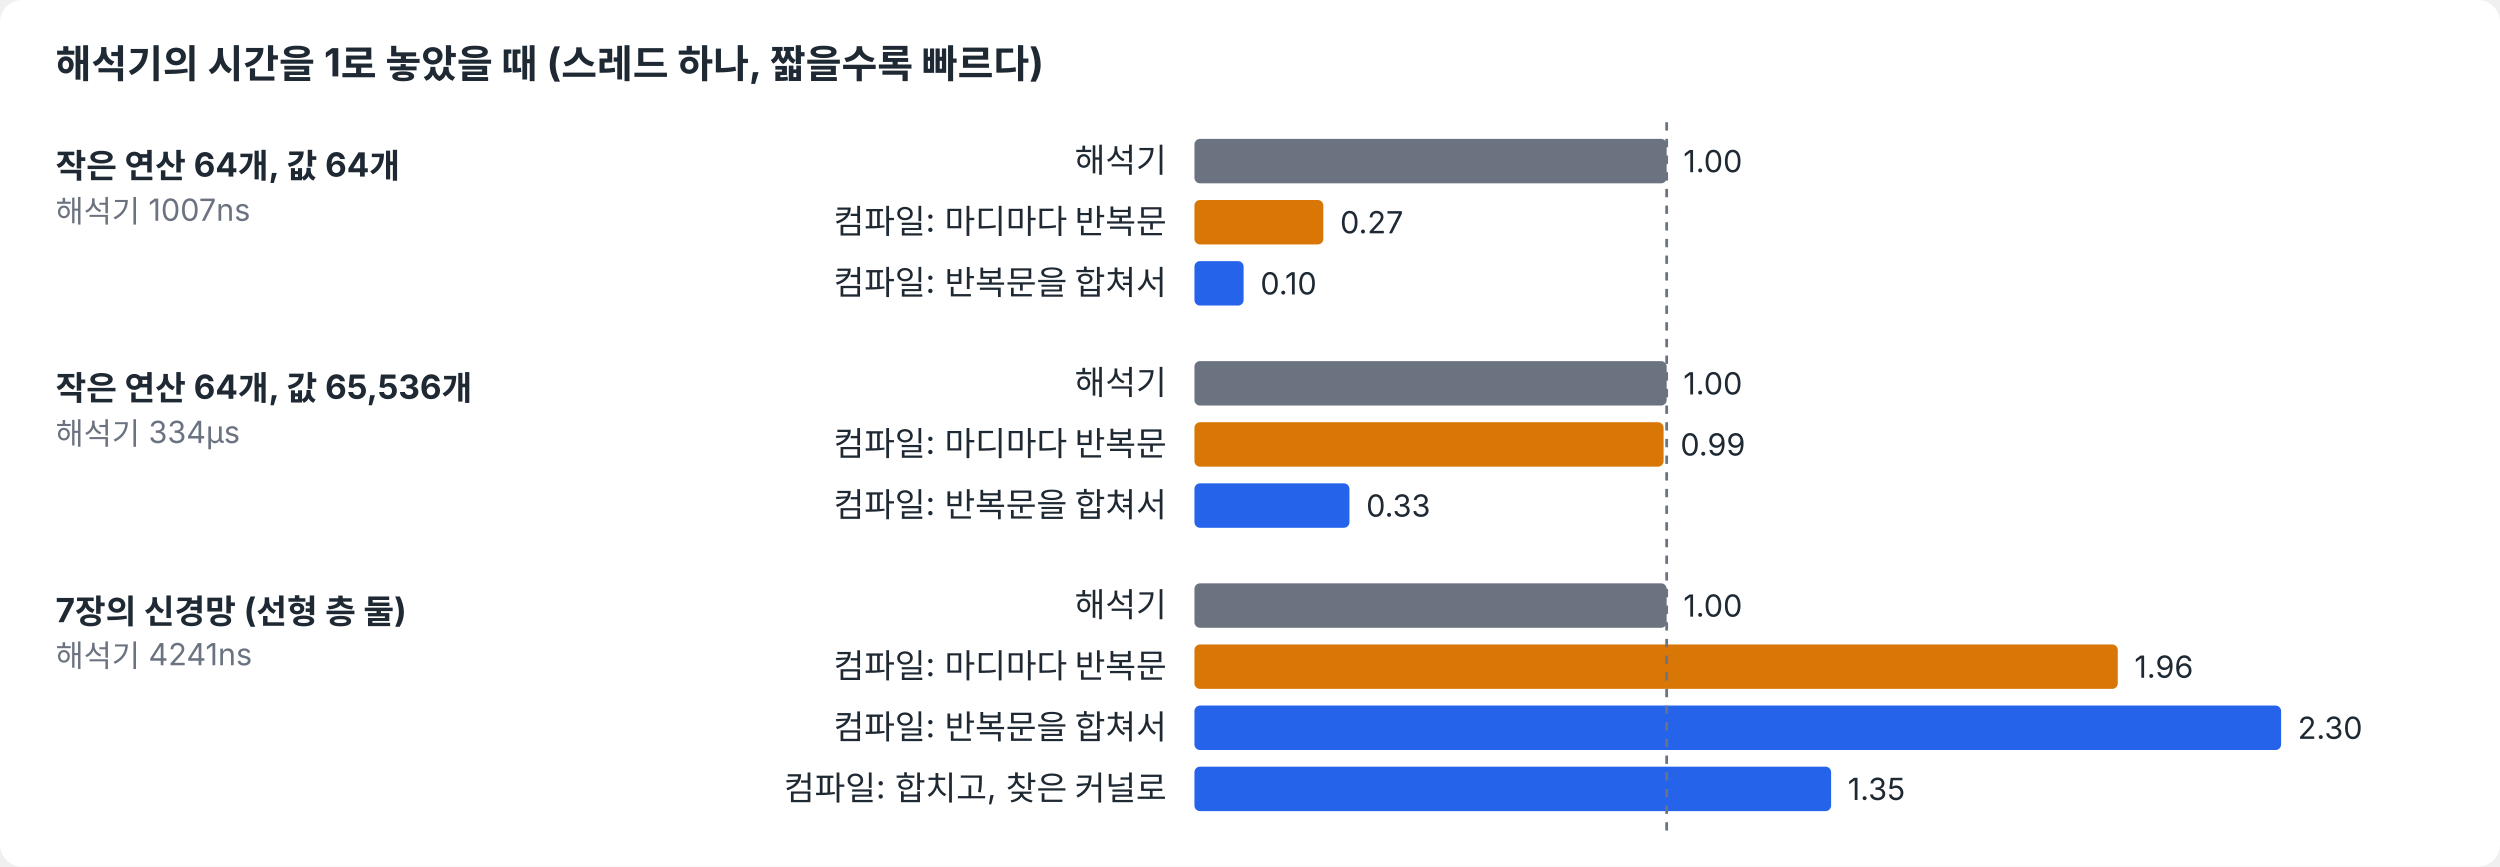
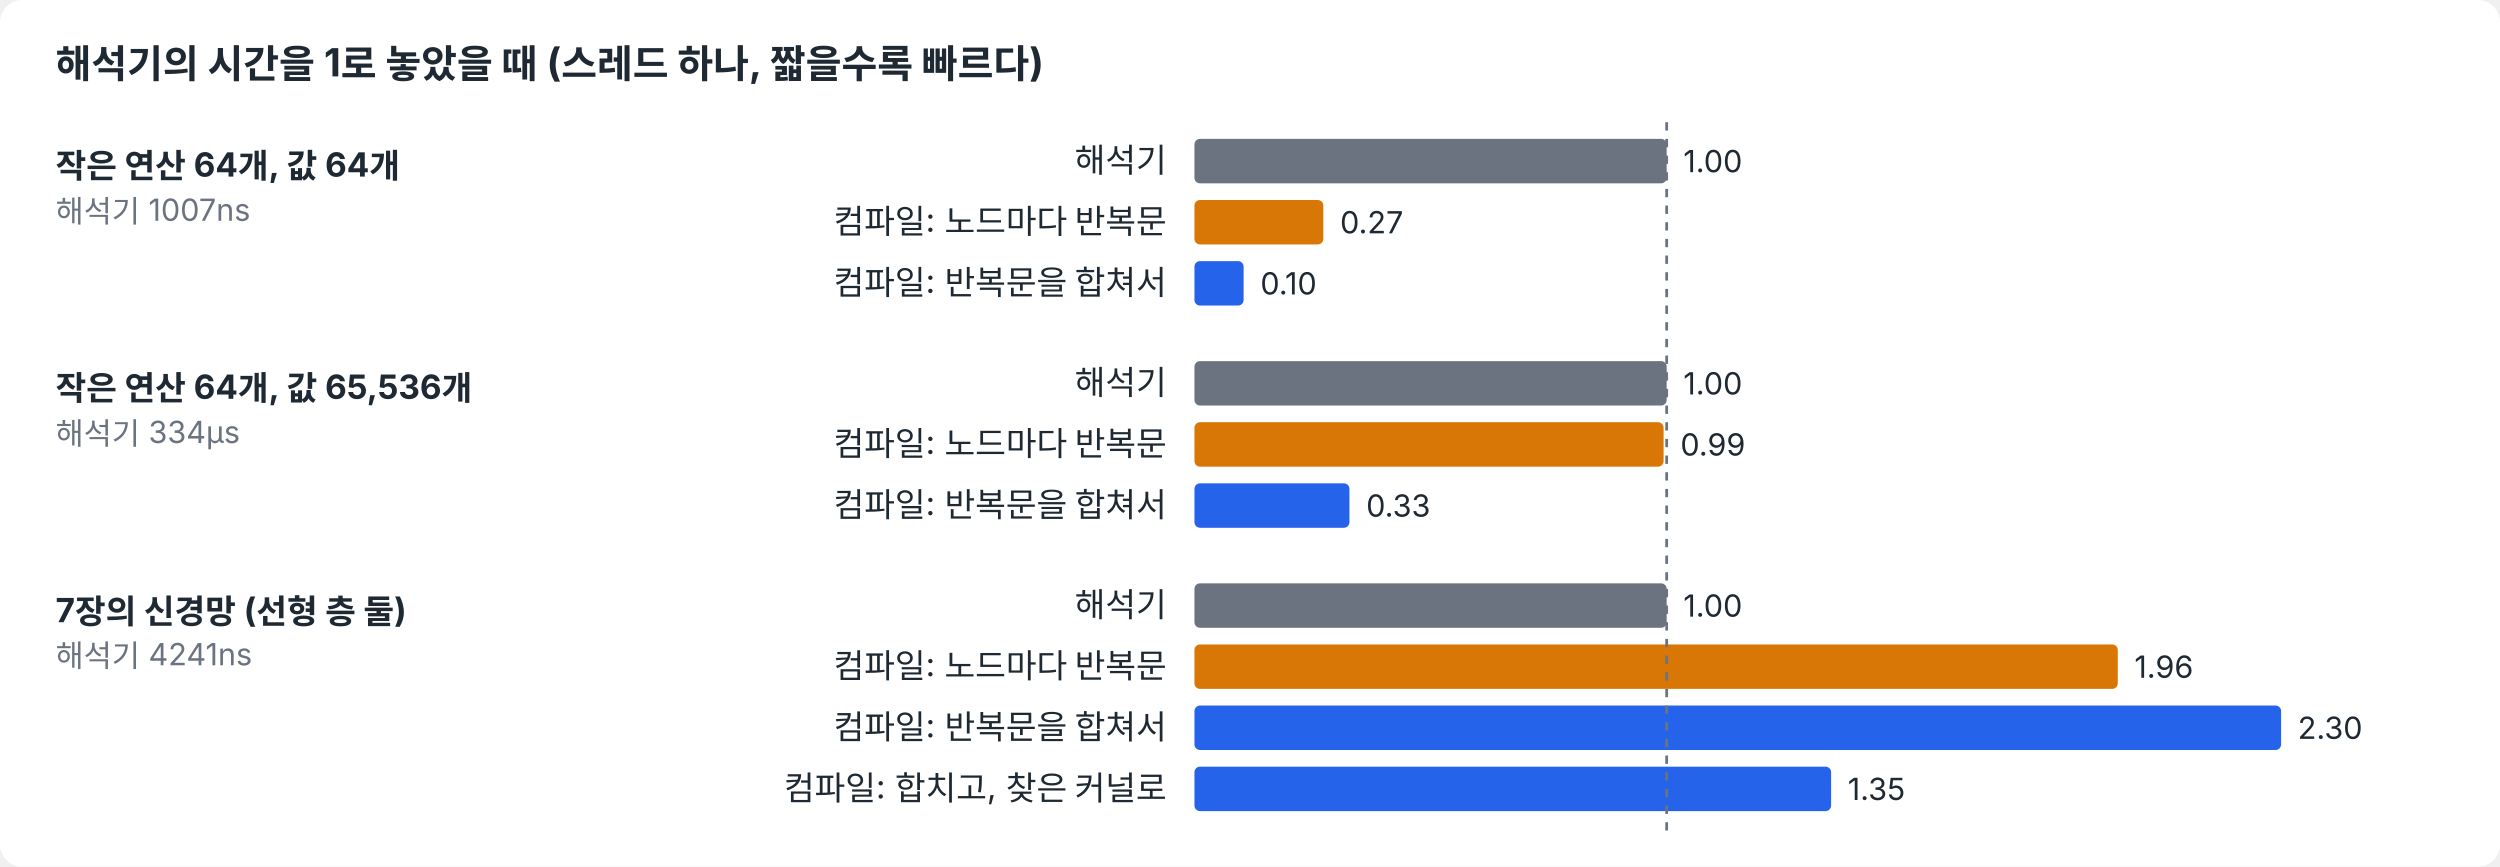
<svg xmlns="http://www.w3.org/2000/svg" viewBox="0 0 900 312" width="900" height="312" font-family="-apple-system, Segoe UI, Noto Sans KR, sans-serif" font-size="14">
  <defs>
    <marker id="arrow-1f2933" viewBox="0 0 10 10" refX="9" refY="5" markerWidth="7" markerHeight="7" orient="auto">
      <path d="M0,0 L10,5 L0,10 z" fill="#1f2933" />
    </marker>
    <marker id="arrow-6b7280" viewBox="0 0 10 10" refX="9" refY="5" markerWidth="7" markerHeight="7" orient="auto">
      <path d="M0,0 L10,5 L0,10 z" fill="#6b7280" />
    </marker>
    <marker id="arrow-2563eb" viewBox="0 0 10 10" refX="9" refY="5" markerWidth="7" markerHeight="7" orient="auto">
      <path d="M0,0 L10,5 L0,10 z" fill="#2563eb" />
    </marker>
    <marker id="arrow-d97706" viewBox="0 0 10 10" refX="9" refY="5" markerWidth="7" markerHeight="7" orient="auto">
      <path d="M0,0 L10,5 L0,10 z" fill="#d97706" />
    </marker>
    <marker id="arrow-059669" viewBox="0 0 10 10" refX="9" refY="5" markerWidth="7" markerHeight="7" orient="auto">
      <path d="M0,0 L10,5 L0,10 z" fill="#059669" />
    </marker>
  </defs>
  <rect width="900" height="312" rx="8" fill="#ffffff" />
  <text x="20" y="28" fill="#1f2933" font-size="14" text-anchor="start" font-weight="bold">해석기의 시간을 1로 놓았을 때 (스레드 하나, 짧을수록 빠르다)</text>
  <text x="20" y="64" fill="#1f2933" font-size="12" text-anchor="start" font-weight="bold">작은 연산 64개, 값 64개</text>
  <text x="20" y="80" fill="#6b7280" font-size="11" text-anchor="start" font-weight="normal">해석기 1007ns</text>
  <text x="420" y="62" fill="#1f2933" font-size="12" text-anchor="end" font-weight="normal">해석기</text>
  <rect x="430.0" y="50.0" width="170.0" height="16.0" rx="2" fill="#6b7280" />
  <text x="606.0" y="62" fill="#1f2933" font-size="11" text-anchor="start" font-weight="normal">1.00</text>
-   <text x="420" y="84" fill="#1f2933" font-size="12" text-anchor="end" font-weight="normal">컴파일: 마디마다 반복문</text>
+   <text x="420" y="84" fill="#1f2933" font-size="12" text-anchor="end" font-weight="normal">컴파일: 노드마다 반복문</text>
  <rect x="430.0" y="72.0" width="46.4" height="16.0" rx="2" fill="#d97706" />
  <text x="482.425" y="84" fill="#1f2933" font-size="11" text-anchor="start" font-weight="normal">0.27</text>
  <text x="420" y="106" fill="#1f2933" font-size="12" text-anchor="end" font-weight="normal">컴파일: 반복문을 합쳐서</text>
  <rect x="430.0" y="94.0" width="17.7" height="16.0" rx="2" fill="#2563eb" />
  <text x="453.726" y="106" fill="#1f2933" font-size="11" text-anchor="start" font-weight="normal">0.10</text>
  <text x="20" y="144" fill="#1f2933" font-size="12" text-anchor="start" font-weight="bold">작은 연산 64개, 값 65,536개</text>
  <text x="20" y="160" fill="#6b7280" font-size="11" text-anchor="start" font-weight="normal">해석기 334µs</text>
  <text x="420" y="142" fill="#1f2933" font-size="12" text-anchor="end" font-weight="normal">해석기</text>
  <rect x="430.0" y="130.0" width="170.0" height="16.0" rx="2" fill="#6b7280" />
  <text x="606.0" y="142" fill="#1f2933" font-size="11" text-anchor="start" font-weight="normal">1.00</text>
-   <text x="420" y="164" fill="#1f2933" font-size="12" text-anchor="end" font-weight="normal">컴파일: 마디마다 반복문</text>
+   <text x="420" y="164" fill="#1f2933" font-size="12" text-anchor="end" font-weight="normal">컴파일: 노드마다 반복문</text>
  <rect x="430.0" y="152.0" width="168.9" height="16.0" rx="2" fill="#d97706" />
  <text x="604.928" y="164" fill="#1f2933" font-size="11" text-anchor="start" font-weight="normal">0.99</text>
  <text x="420" y="186" fill="#1f2933" font-size="12" text-anchor="end" font-weight="normal">컴파일: 반복문을 합쳐서</text>
  <rect x="430.0" y="174.0" width="55.8" height="16.0" rx="2" fill="#2563eb" />
  <text x="491.822" y="186" fill="#1f2933" font-size="11" text-anchor="start" font-weight="normal">0.33</text>
  <text x="20" y="224" fill="#1f2933" font-size="12" text-anchor="start" font-weight="bold">7장의 신경망 (선형 층 둘)</text>
  <text x="20" y="240" fill="#6b7280" font-size="11" text-anchor="start" font-weight="normal">해석기 4241ns</text>
  <text x="420" y="222" fill="#1f2933" font-size="12" text-anchor="end" font-weight="normal">해석기</text>
  <rect x="430.0" y="210.0" width="170.0" height="16.0" rx="2" fill="#6b7280" />
  <text x="606.0" y="222" fill="#1f2933" font-size="11" text-anchor="start" font-weight="normal">1.00</text>
-   <text x="420" y="244" fill="#1f2933" font-size="12" text-anchor="end" font-weight="normal">컴파일: 마디마다 반복문</text>
+   <text x="420" y="244" fill="#1f2933" font-size="12" text-anchor="end" font-weight="normal">컴파일: 노드마다 반복문</text>
  <rect x="430.0" y="232.0" width="332.4" height="16.0" rx="2" fill="#d97706" />
  <text x="768.384" y="244" fill="#1f2933" font-size="11" text-anchor="start" font-weight="normal">1.96</text>
  <text x="420" y="266" fill="#1f2933" font-size="12" text-anchor="end" font-weight="normal">컴파일: 반복문을 합쳐서</text>
  <rect x="430.0" y="254.0" width="391.2" height="16.0" rx="2" fill="#2563eb" />
  <text x="827.188" y="266" fill="#1f2933" font-size="11" text-anchor="start" font-weight="normal">2.30</text>
  <text x="420" y="288" fill="#1f2933" font-size="12" text-anchor="end" font-weight="normal">컴파일: 합치고, 찾은 커널로</text>
  <rect x="430.0" y="276.0" width="229.2" height="16.0" rx="2" fill="#2563eb" />
  <text x="665.205" y="288" fill="#1f2933" font-size="11" text-anchor="start" font-weight="normal">1.35</text>
  <line x1="600" y1="44" x2="600" y2="302" stroke="#6b7280" stroke-width="1" stroke-dasharray="3 3" />
</svg>
